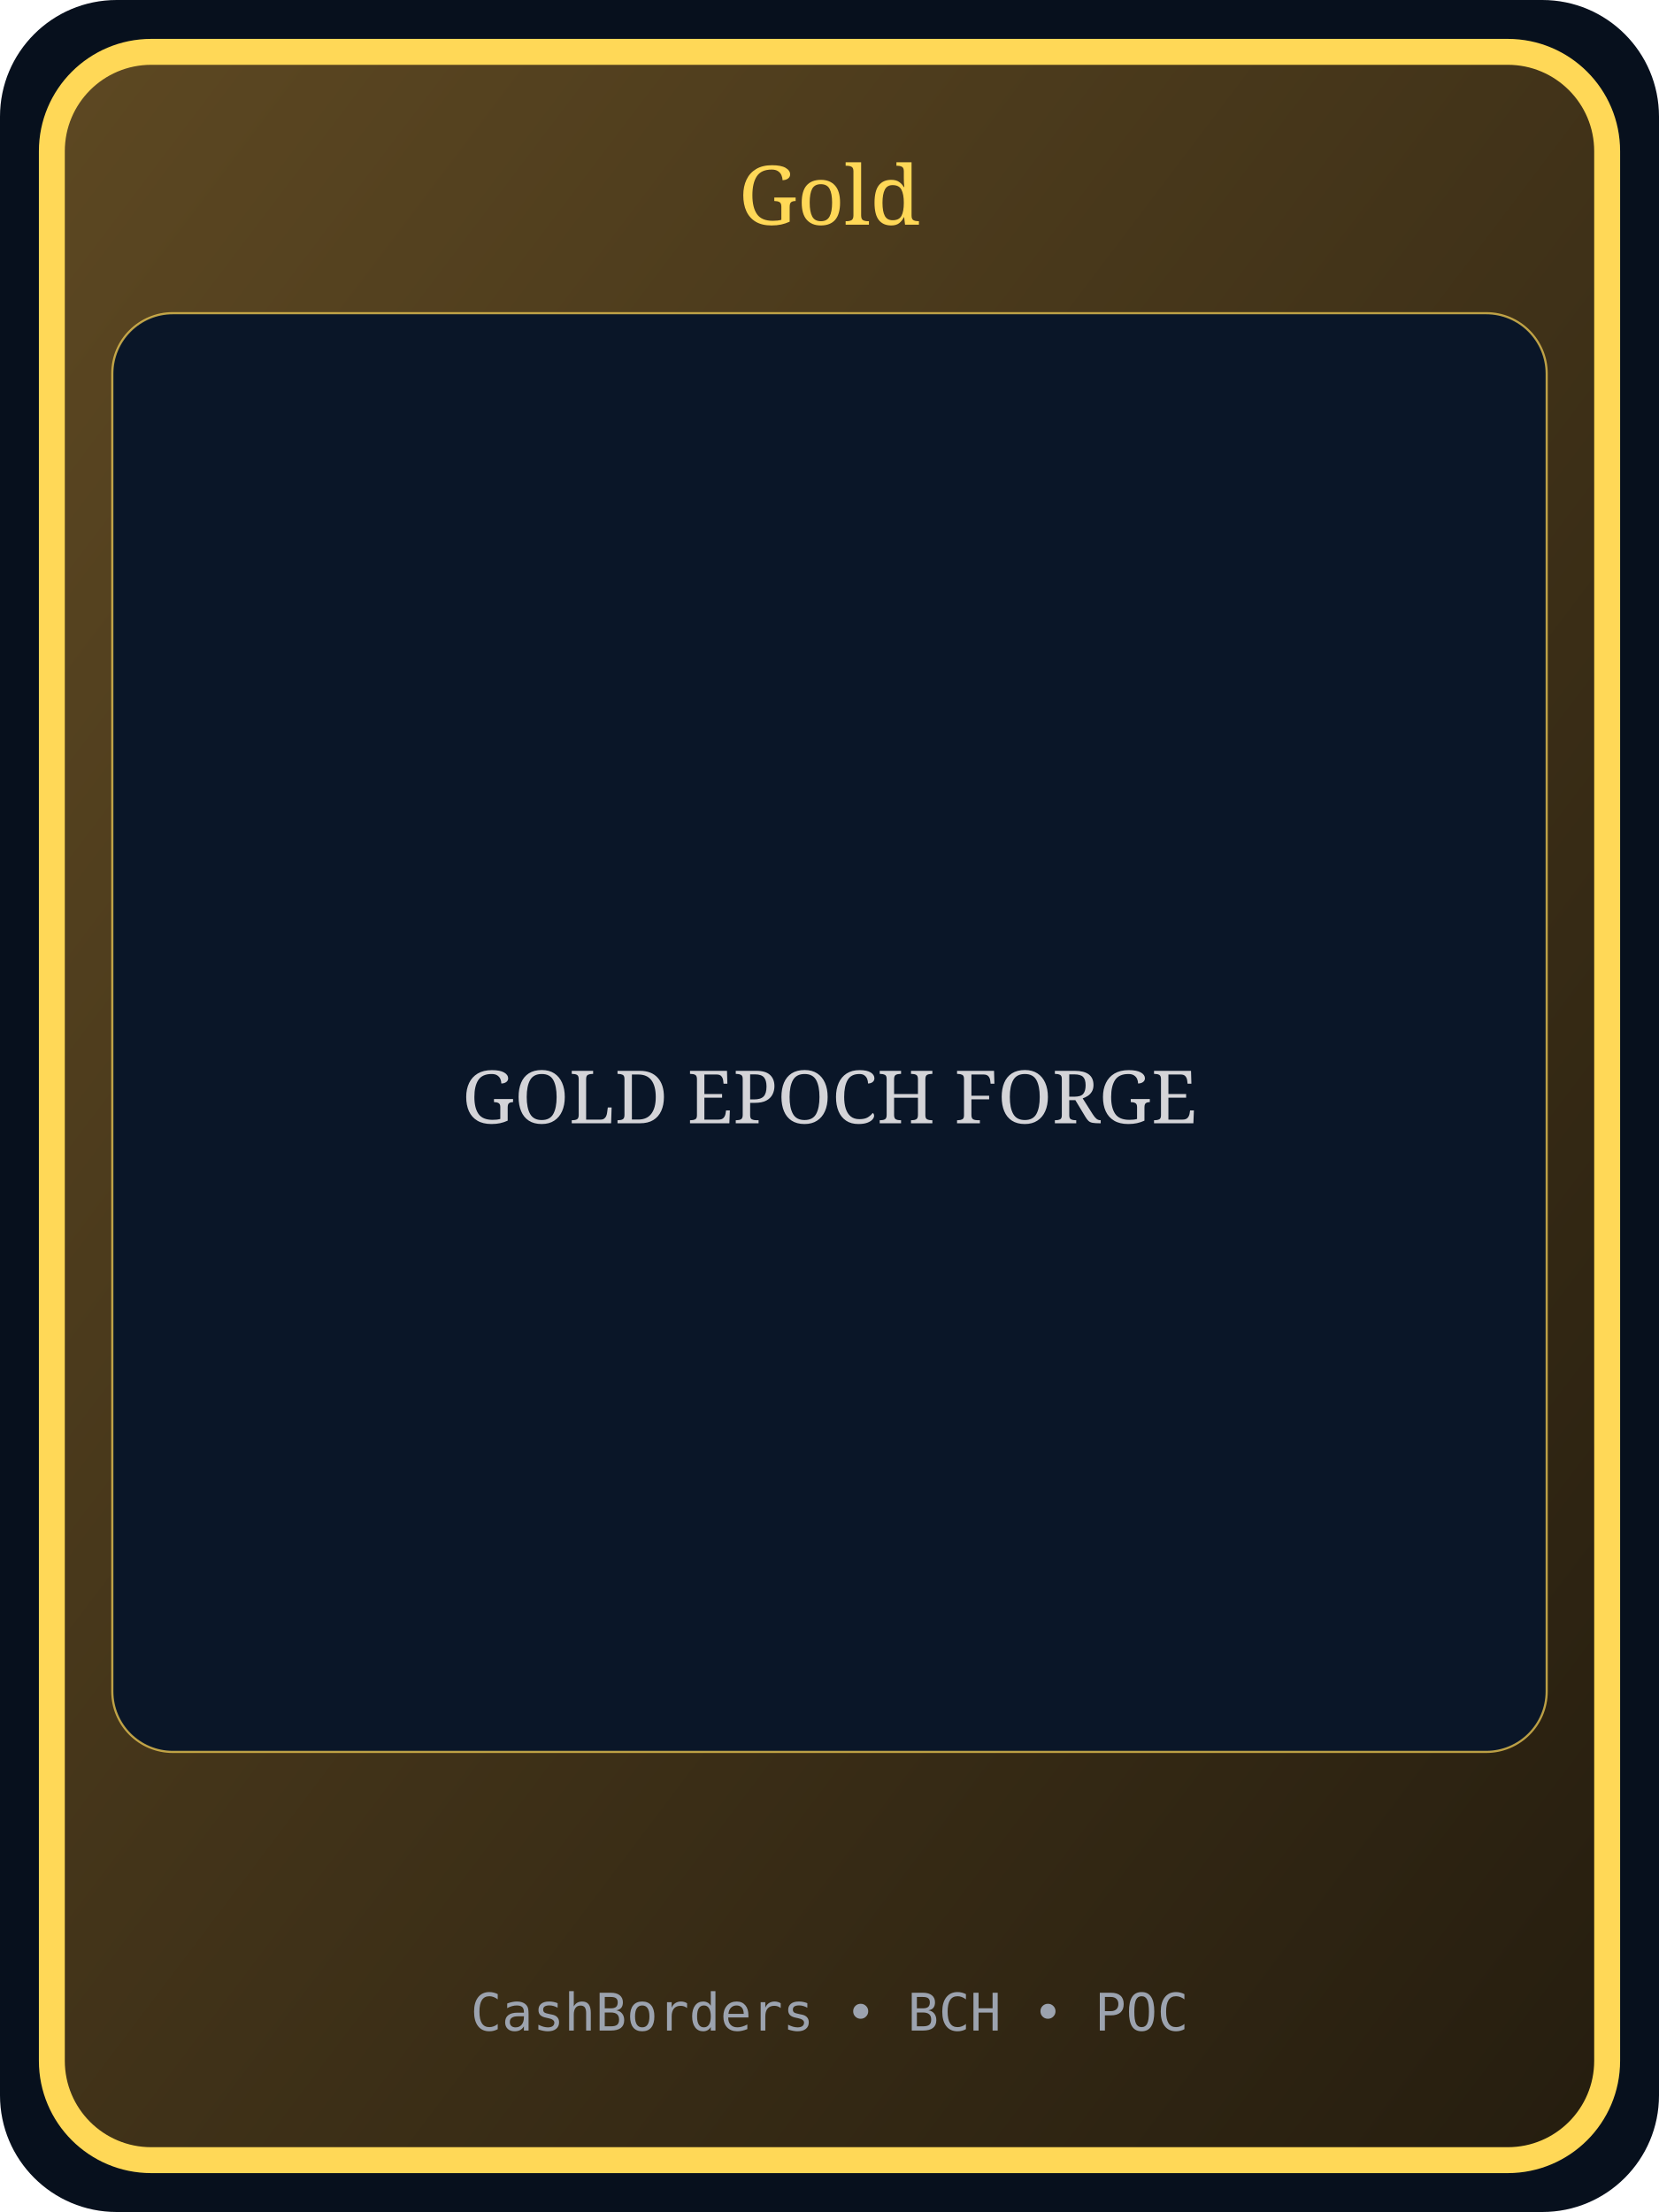
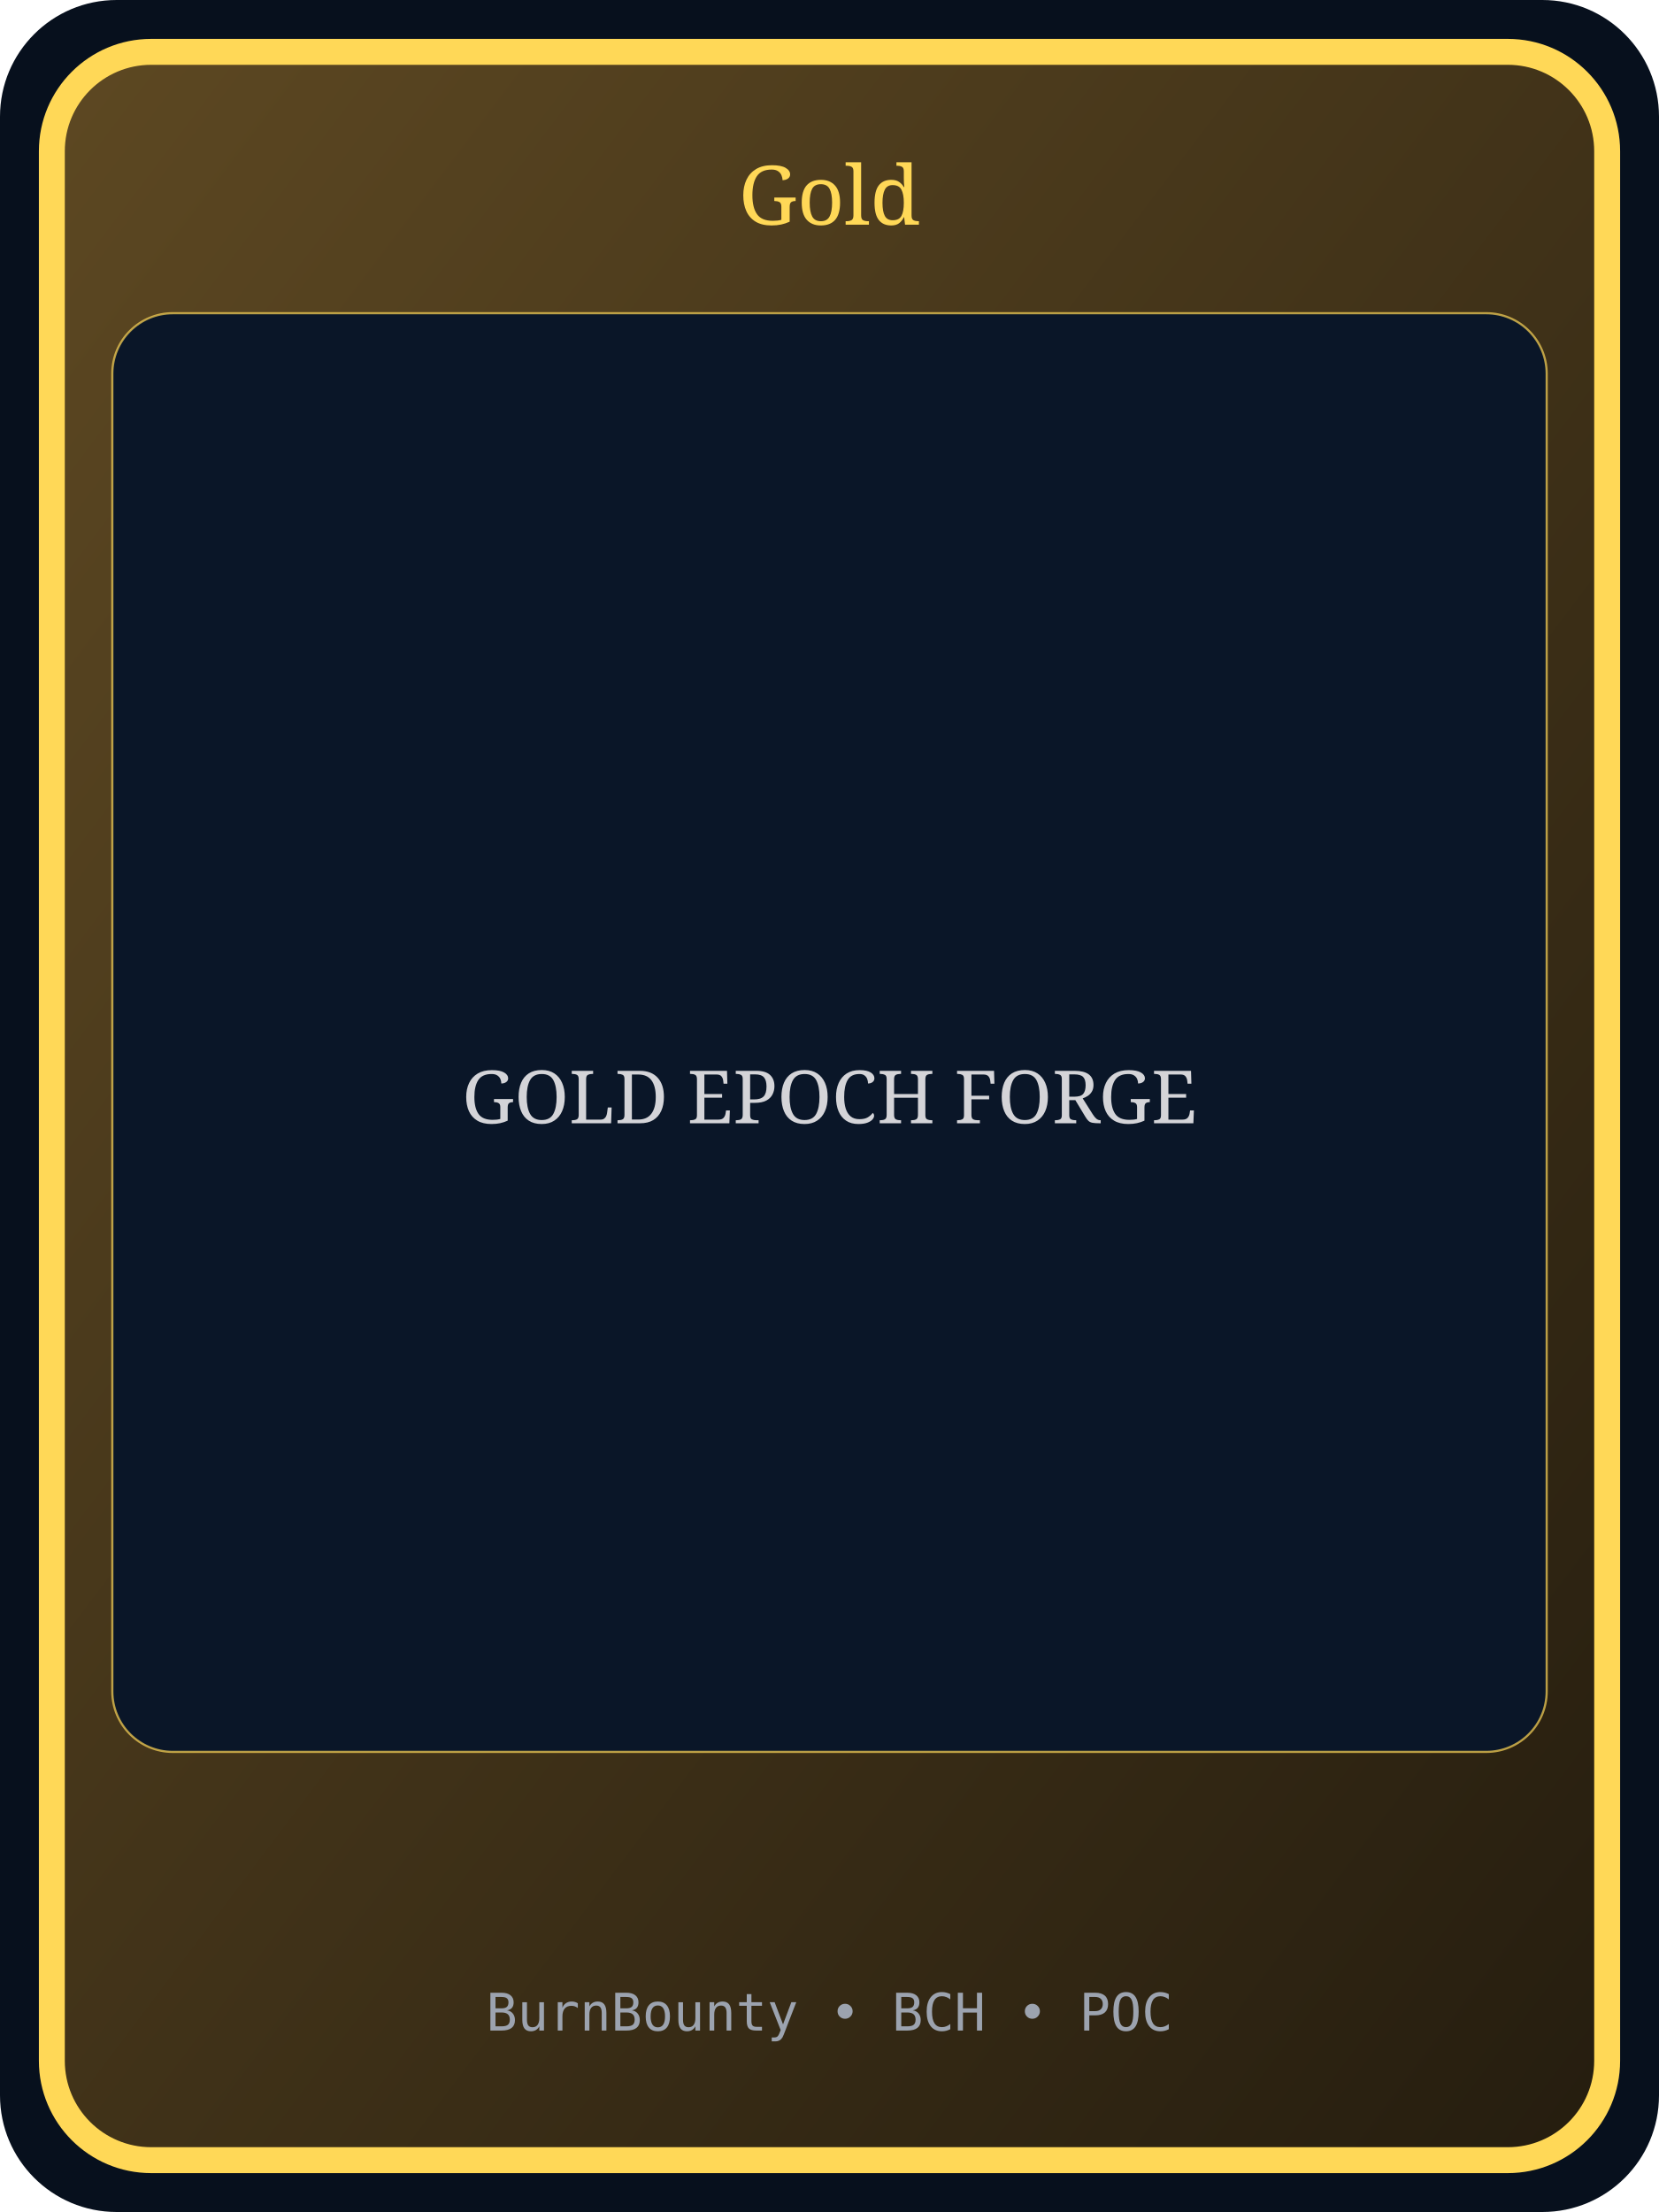
<svg xmlns="http://www.w3.org/2000/svg" width="768" height="1024" viewBox="0 0 768 1024">
  <defs>
    <linearGradient id="bg" x1="0" y1="0" x2="1" y2="1">
      <stop offset="0%" stop-color="#5d4822" />
      <stop offset="100%" stop-color="#251d0f" />
    </linearGradient>
  </defs>
  <rect width="768" height="1024" rx="54" fill="#07101d" />
  <rect x="24" y="24" width="720" height="976" rx="46" fill="url(#bg)" stroke="#ffd857" stroke-width="12" />
  <rect x="52" y="145" width="664" height="666" rx="28" fill="#0a1628" stroke="#ffd857" stroke-opacity="0.7" />
  <text x="384" y="104" fill="#ffd857" font-size="38" font-family="Georgia, serif" text-anchor="middle">Gold</text>
  <text x="384" y="520" fill="#d4d4d8" font-size="34" font-family="Georgia, serif" text-anchor="middle">GOLD EPOCH FORGE</text>
-   <text x="384" y="940" fill="#9ca3af" font-size="24" font-family="monospace" text-anchor="middle">CashBorders • BCH • POC</text>
+   <text x="384" y="940" fill="#9ca3af" font-size="24" font-family="monospace" text-anchor="middle">BurnBounty • BCH • POC</text>
</svg>
